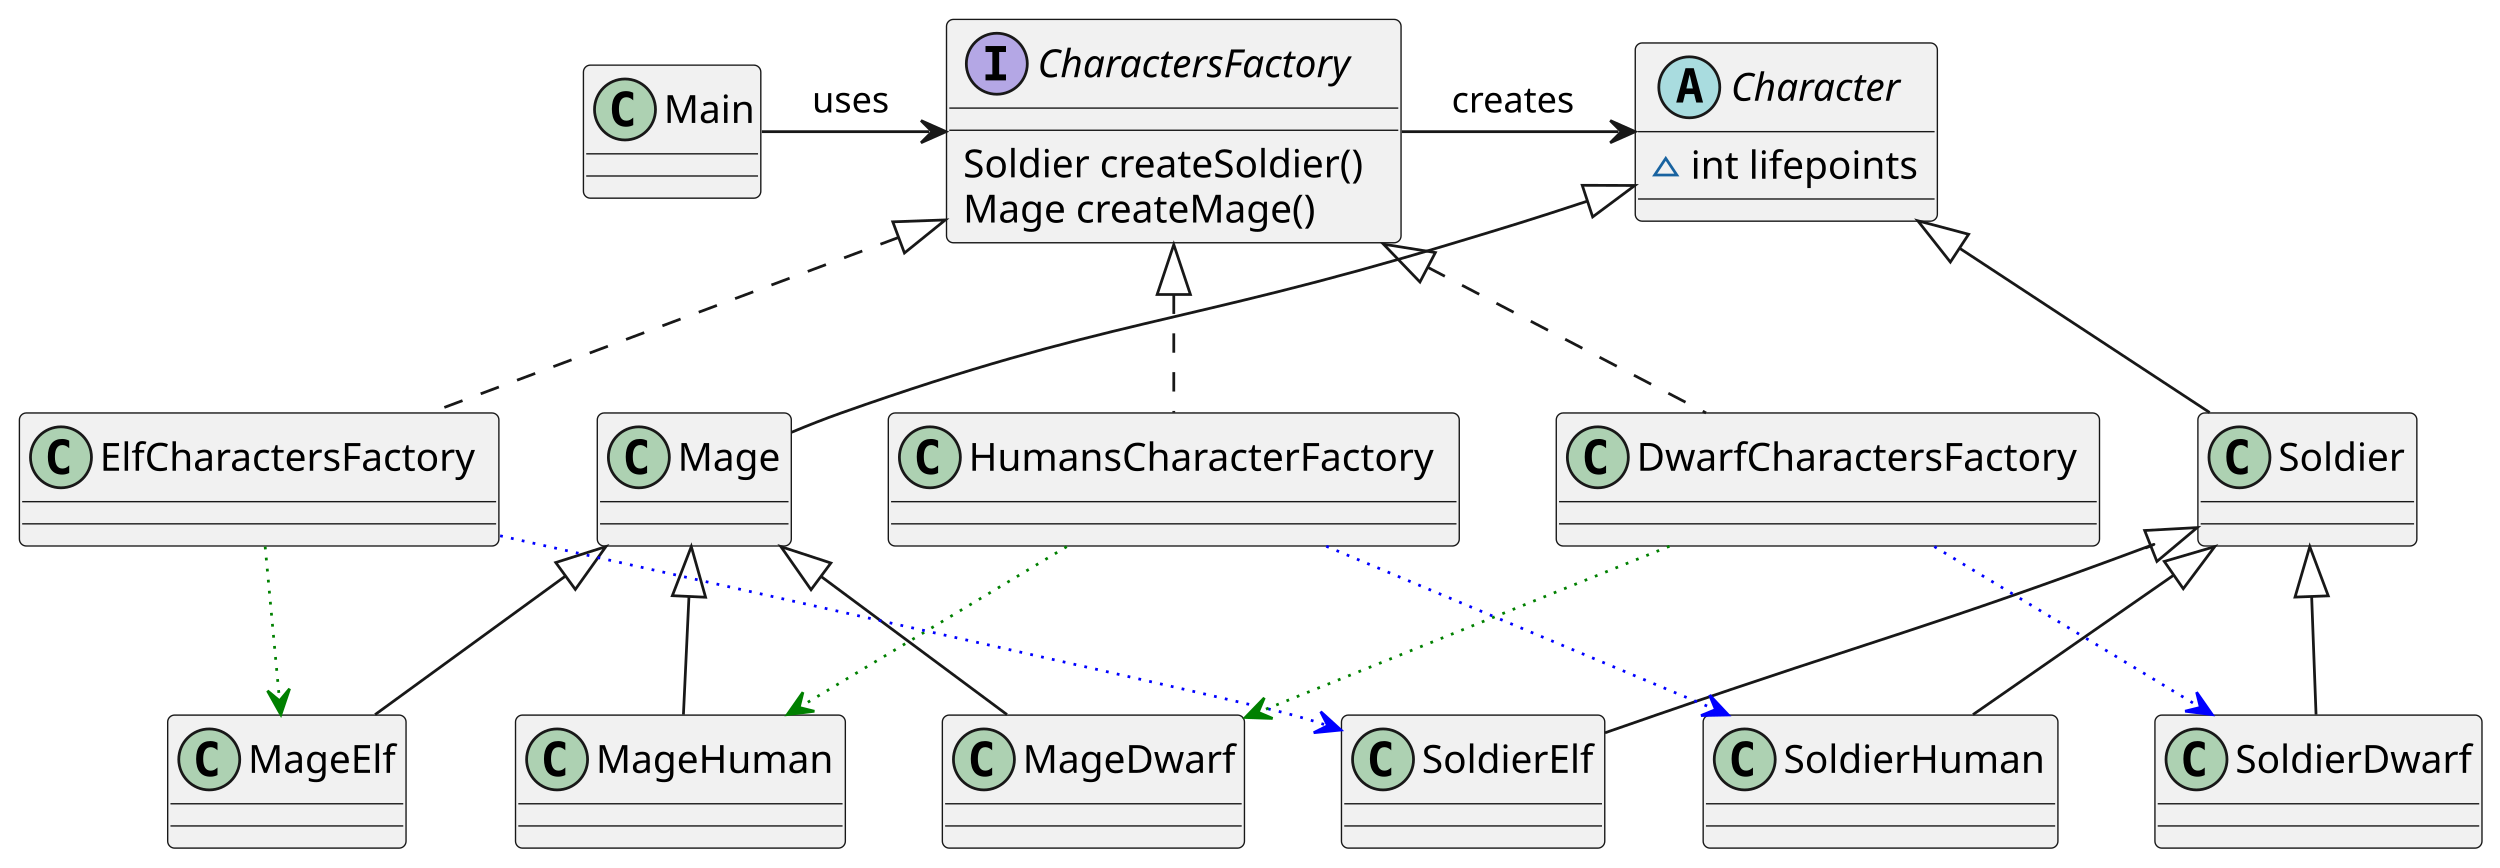
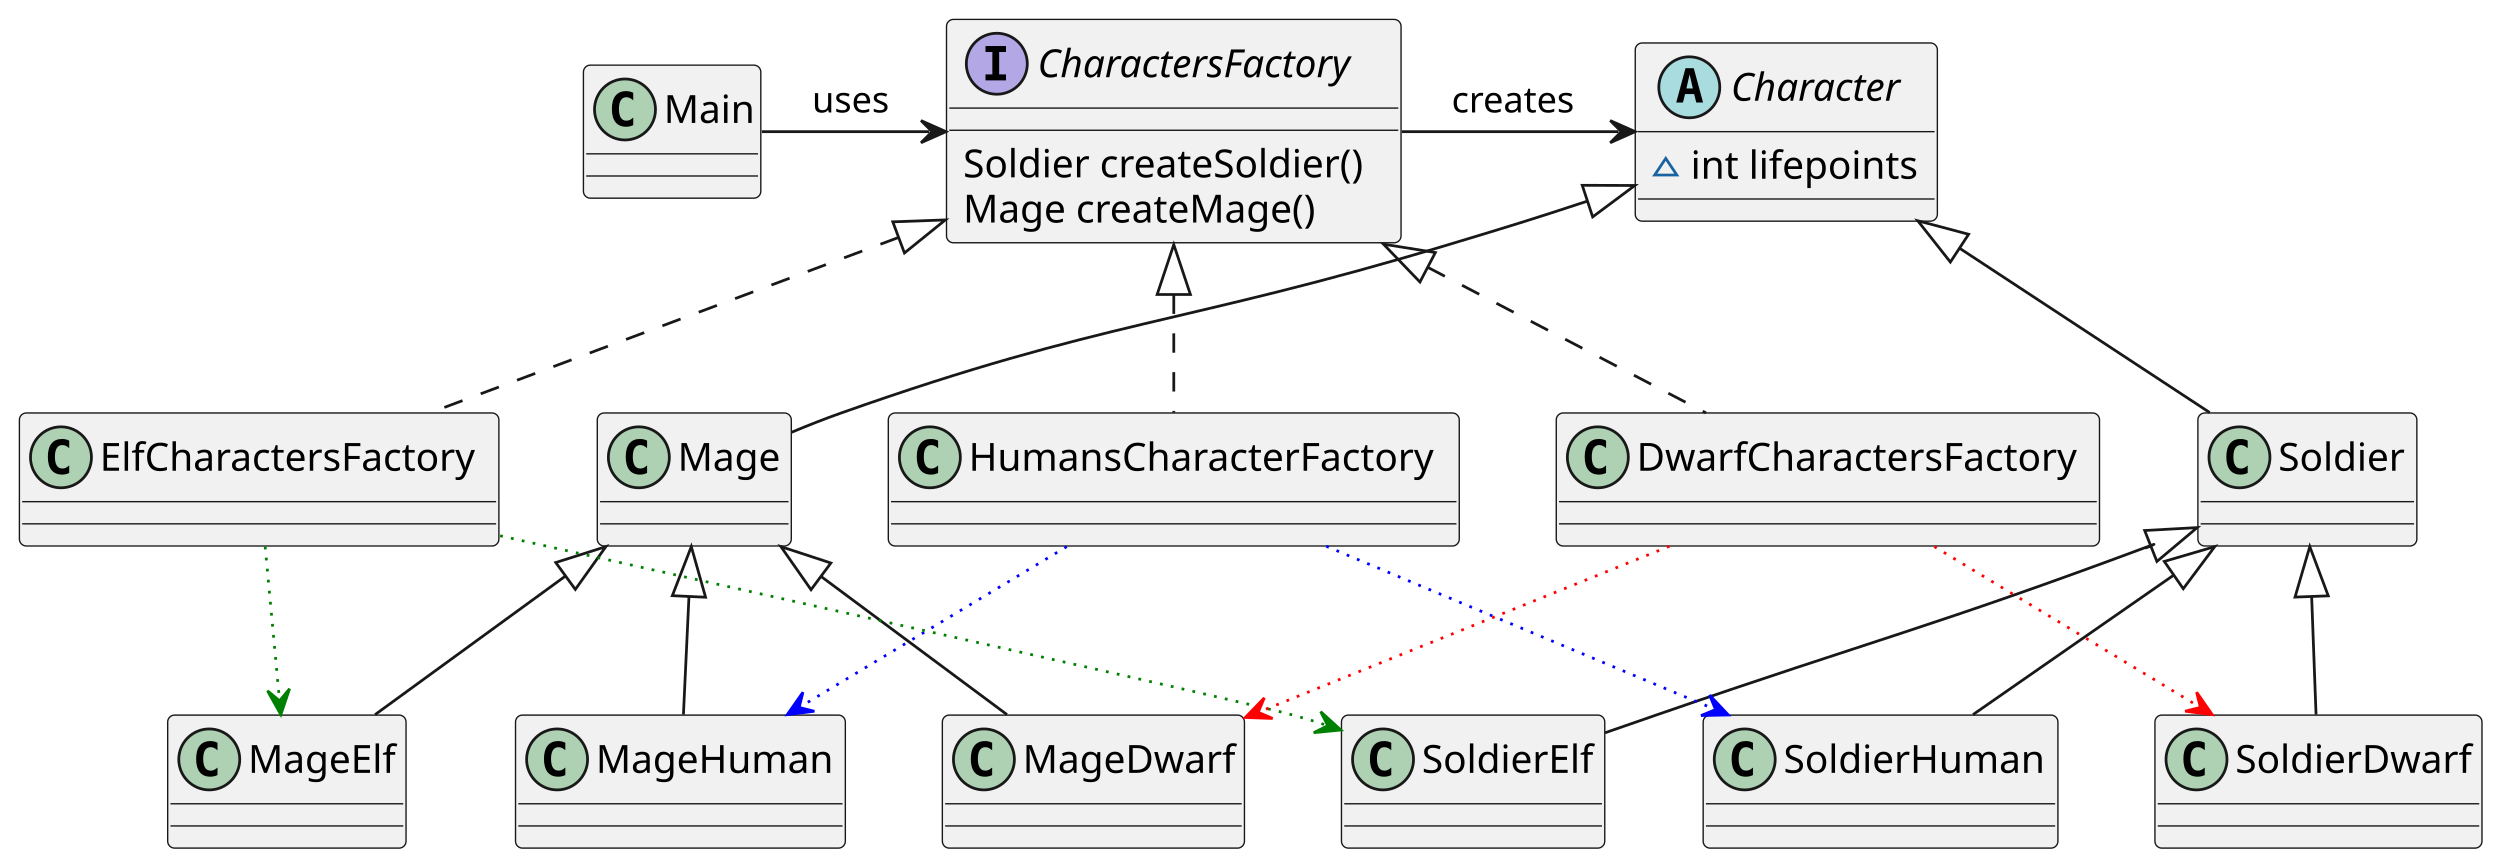
<svg xmlns="http://www.w3.org/2000/svg" contentStyleType="text/css" height="313px" preserveAspectRatio="none" style="width:902px;height:313px;background:#FFFFFF;" version="1.1" viewBox="0 0 902 313" width="902px" zoomAndPan="magnify">
  <defs />
  <g>
    <g id="elem_Character">
      <rect codeLine="1" fill="#F1F1F1" height="64.297" id="Character" rx="2.5" ry="2.5" style="stroke:#181818;stroke-width:0.5;" width="109" x="590" y="15.5" />
      <ellipse cx="609.5" cy="31.5" fill="#A9DCDF" rx="11" ry="11" style="stroke:#181818;stroke-width:1.0;" />
      <path d="M609.609,26.844 L608.453,31.922 L610.781,31.922 L609.609,26.844 Z M608.125,24.609 L611.109,24.609 L614.469,37 L612.016,37 L611.25,33.938 L607.969,33.938 L607.219,37 L604.781,37 L608.125,24.609 Z " fill="#000000" />
      <text fill="#000000" font-family="sans-serif" font-size="14" font-style="italic" lengthAdjust="spacing" textLength="67" x="624.5" y="36.347">Character</text>
      <line style="stroke:#181818;stroke-width:0.5;" x1="591" x2="698" y1="47.5" y2="47.5" />
      <polygon fill="none" points="601,57.148,597,63.148,605,63.148" style="stroke:#1963A0;stroke-width:1.0;" />
      <text fill="#000000" font-family="sans-serif" font-size="14" lengthAdjust="spacing" textLength="83" x="610" y="64.495">int lifepoints</text>
      <line style="stroke:#181818;stroke-width:0.5;" x1="591" x2="698" y1="71.797" y2="71.797" />
    </g>
    <g id="elem_Soldier">
      <rect codeLine="4" fill="#F1F1F1" height="48" id="Soldier" rx="2.5" ry="2.5" style="stroke:#181818;stroke-width:0.5;" width="79" x="793" y="149" />
      <ellipse cx="808" cy="165" fill="#ADD1B2" rx="11" ry="11" style="stroke:#181818;stroke-width:1.0;" />
      <path d="M810.969,170.641 Q810.391,170.938 809.75,171.078 Q809.109,171.234 808.406,171.234 Q805.906,171.234 804.578,169.594 Q803.266,167.938 803.266,164.812 Q803.266,161.688 804.578,160.031 Q805.906,158.375 808.406,158.375 Q809.109,158.375 809.75,158.531 Q810.406,158.688 810.969,158.984 L810.969,161.703 Q810.344,161.125 809.75,160.859 Q809.156,160.578 808.531,160.578 Q807.188,160.578 806.5,161.656 Q805.812,162.719 805.812,164.812 Q805.812,166.906 806.5,167.984 Q807.188,169.047 808.531,169.047 Q809.156,169.047 809.75,168.781 Q810.344,168.5 810.969,167.922 L810.969,170.641 Z " fill="#000000" />
      <text fill="#000000" font-family="sans-serif" font-size="14" lengthAdjust="spacing" textLength="47" x="822" y="169.847">Soldier</text>
      <line style="stroke:#181818;stroke-width:0.5;" x1="794" x2="871" y1="181" y2="181" />
      <line style="stroke:#181818;stroke-width:0.5;" x1="794" x2="871" y1="189" y2="189" />
    </g>
    <g id="elem_Mage">
      <rect codeLine="5" fill="#F1F1F1" height="48" id="Mage" rx="2.5" ry="2.5" style="stroke:#181818;stroke-width:0.5;" width="70" x="215.5" y="149" />
      <ellipse cx="230.5" cy="165" fill="#ADD1B2" rx="11" ry="11" style="stroke:#181818;stroke-width:1.0;" />
      <path d="M233.469,170.641 Q232.891,170.938 232.25,171.078 Q231.609,171.234 230.906,171.234 Q228.406,171.234 227.078,169.594 Q225.766,167.938 225.766,164.812 Q225.766,161.688 227.078,160.031 Q228.406,158.375 230.906,158.375 Q231.609,158.375 232.25,158.531 Q232.906,158.688 233.469,158.984 L233.469,161.703 Q232.844,161.125 232.25,160.859 Q231.656,160.578 231.031,160.578 Q229.688,160.578 229,161.656 Q228.312,162.719 228.312,164.812 Q228.312,166.906 229,167.984 Q229.688,169.047 231.031,169.047 Q231.656,169.047 232.25,168.781 Q232.844,168.5 233.469,167.922 L233.469,170.641 Z " fill="#000000" />
      <text fill="#000000" font-family="sans-serif" font-size="14" lengthAdjust="spacing" textLength="38" x="244.5" y="169.847">Mage</text>
      <line style="stroke:#181818;stroke-width:0.5;" x1="216.5" x2="284.5" y1="181" y2="181" />
      <line style="stroke:#181818;stroke-width:0.5;" x1="216.5" x2="284.5" y1="189" y2="189" />
    </g>
    <g id="elem_SoldierHuman">
      <rect codeLine="6" fill="#F1F1F1" height="48" id="SoldierHuman" rx="2.5" ry="2.5" style="stroke:#181818;stroke-width:0.5;" width="128" x="614.5" y="258" />
      <ellipse cx="629.5" cy="274" fill="#ADD1B2" rx="11" ry="11" style="stroke:#181818;stroke-width:1.0;" />
      <path d="M632.469,279.641 Q631.891,279.938 631.25,280.078 Q630.609,280.234 629.906,280.234 Q627.406,280.234 626.078,278.594 Q624.766,276.938 624.766,273.812 Q624.766,270.688 626.078,269.031 Q627.406,267.375 629.906,267.375 Q630.609,267.375 631.25,267.531 Q631.906,267.688 632.469,267.984 L632.469,270.703 Q631.844,270.125 631.25,269.859 Q630.656,269.578 630.031,269.578 Q628.688,269.578 628,270.656 Q627.312,271.719 627.312,273.812 Q627.312,275.906 628,276.984 Q628.688,278.047 630.031,278.047 Q630.656,278.047 631.25,277.781 Q631.844,277.5 632.469,276.922 L632.469,279.641 Z " fill="#000000" />
      <text fill="#000000" font-family="sans-serif" font-size="14" lengthAdjust="spacing" textLength="96" x="643.5" y="278.847">SoldierHuman</text>
      <line style="stroke:#181818;stroke-width:0.5;" x1="615.5" x2="741.5" y1="290" y2="290" />
      <line style="stroke:#181818;stroke-width:0.5;" x1="615.5" x2="741.5" y1="298" y2="298" />
    </g>
    <g id="elem_SoldierElf">
      <rect codeLine="7" fill="#F1F1F1" height="48" id="SoldierElf" rx="2.5" ry="2.5" style="stroke:#181818;stroke-width:0.5;" width="95" x="484" y="258" />
      <ellipse cx="499" cy="274" fill="#ADD1B2" rx="11" ry="11" style="stroke:#181818;stroke-width:1.0;" />
      <path d="M501.969,279.641 Q501.391,279.938 500.75,280.078 Q500.109,280.234 499.406,280.234 Q496.906,280.234 495.578,278.594 Q494.266,276.938 494.266,273.812 Q494.266,270.688 495.578,269.031 Q496.906,267.375 499.406,267.375 Q500.109,267.375 500.75,267.531 Q501.406,267.688 501.969,267.984 L501.969,270.703 Q501.344,270.125 500.75,269.859 Q500.156,269.578 499.531,269.578 Q498.188,269.578 497.5,270.656 Q496.812,271.719 496.812,273.812 Q496.812,275.906 497.5,276.984 Q498.188,278.047 499.531,278.047 Q500.156,278.047 500.75,277.781 Q501.344,277.5 501.969,276.922 L501.969,279.641 Z " fill="#000000" />
      <text fill="#000000" font-family="sans-serif" font-size="14" lengthAdjust="spacing" textLength="63" x="513" y="278.847">SoldierElf</text>
      <line style="stroke:#181818;stroke-width:0.5;" x1="485" x2="578" y1="290" y2="290" />
      <line style="stroke:#181818;stroke-width:0.5;" x1="485" x2="578" y1="298" y2="298" />
    </g>
    <g id="elem_SoldierDwarf">
      <rect codeLine="8" fill="#F1F1F1" height="48" id="SoldierDwarf" rx="2.5" ry="2.5" style="stroke:#181818;stroke-width:0.5;" width="118" x="777.5" y="258" />
      <ellipse cx="792.5" cy="274" fill="#ADD1B2" rx="11" ry="11" style="stroke:#181818;stroke-width:1.0;" />
      <path d="M795.469,279.641 Q794.891,279.938 794.25,280.078 Q793.609,280.234 792.906,280.234 Q790.406,280.234 789.078,278.594 Q787.766,276.938 787.766,273.812 Q787.766,270.688 789.078,269.031 Q790.406,267.375 792.906,267.375 Q793.609,267.375 794.25,267.531 Q794.906,267.688 795.469,267.984 L795.469,270.703 Q794.844,270.125 794.25,269.859 Q793.656,269.578 793.031,269.578 Q791.688,269.578 791,270.656 Q790.312,271.719 790.312,273.812 Q790.312,275.906 791,276.984 Q791.688,278.047 793.031,278.047 Q793.656,278.047 794.25,277.781 Q794.844,277.5 795.469,276.922 L795.469,279.641 Z " fill="#000000" />
      <text fill="#000000" font-family="sans-serif" font-size="14" lengthAdjust="spacing" textLength="86" x="806.5" y="278.847">SoldierDwarf</text>
      <line style="stroke:#181818;stroke-width:0.5;" x1="778.5" x2="894.5" y1="290" y2="290" />
      <line style="stroke:#181818;stroke-width:0.5;" x1="778.5" x2="894.5" y1="298" y2="298" />
    </g>
    <g id="elem_MageHuman">
      <rect codeLine="9" fill="#F1F1F1" height="48" id="MageHuman" rx="2.5" ry="2.5" style="stroke:#181818;stroke-width:0.5;" width="119" x="186" y="258" />
      <ellipse cx="201" cy="274" fill="#ADD1B2" rx="11" ry="11" style="stroke:#181818;stroke-width:1.0;" />
      <path d="M203.969,279.641 Q203.391,279.938 202.75,280.078 Q202.109,280.234 201.406,280.234 Q198.906,280.234 197.578,278.594 Q196.266,276.938 196.266,273.812 Q196.266,270.688 197.578,269.031 Q198.906,267.375 201.406,267.375 Q202.109,267.375 202.75,267.531 Q203.406,267.688 203.969,267.984 L203.969,270.703 Q203.344,270.125 202.75,269.859 Q202.156,269.578 201.531,269.578 Q200.188,269.578 199.5,270.656 Q198.812,271.719 198.812,273.812 Q198.812,275.906 199.5,276.984 Q200.188,278.047 201.531,278.047 Q202.156,278.047 202.75,277.781 Q203.344,277.5 203.969,276.922 L203.969,279.641 Z " fill="#000000" />
      <text fill="#000000" font-family="sans-serif" font-size="14" lengthAdjust="spacing" textLength="87" x="215" y="278.847">MageHuman</text>
      <line style="stroke:#181818;stroke-width:0.5;" x1="187" x2="304" y1="290" y2="290" />
      <line style="stroke:#181818;stroke-width:0.5;" x1="187" x2="304" y1="298" y2="298" />
    </g>
    <g id="elem_MageElf">
      <rect codeLine="10" fill="#F1F1F1" height="48" id="MageElf" rx="2.5" ry="2.5" style="stroke:#181818;stroke-width:0.5;" width="86" x="60.5" y="258" />
      <ellipse cx="75.5" cy="274" fill="#ADD1B2" rx="11" ry="11" style="stroke:#181818;stroke-width:1.0;" />
      <path d="M78.469,279.641 Q77.891,279.938 77.25,280.078 Q76.609,280.234 75.906,280.234 Q73.406,280.234 72.078,278.594 Q70.766,276.938 70.766,273.812 Q70.766,270.688 72.078,269.031 Q73.406,267.375 75.906,267.375 Q76.609,267.375 77.25,267.531 Q77.906,267.688 78.469,267.984 L78.469,270.703 Q77.844,270.125 77.25,269.859 Q76.656,269.578 76.031,269.578 Q74.688,269.578 74,270.656 Q73.312,271.719 73.312,273.812 Q73.312,275.906 74,276.984 Q74.688,278.047 76.031,278.047 Q76.656,278.047 77.25,277.781 Q77.844,277.5 78.469,276.922 L78.469,279.641 Z " fill="#000000" />
      <text fill="#000000" font-family="sans-serif" font-size="14" lengthAdjust="spacing" textLength="54" x="89.5" y="278.847">MageElf</text>
      <line style="stroke:#181818;stroke-width:0.5;" x1="61.5" x2="145.5" y1="290" y2="290" />
      <line style="stroke:#181818;stroke-width:0.5;" x1="61.5" x2="145.5" y1="298" y2="298" />
    </g>
    <g id="elem_MageDwarf">
      <rect codeLine="11" fill="#F1F1F1" height="48" id="MageDwarf" rx="2.5" ry="2.5" style="stroke:#181818;stroke-width:0.5;" width="109" x="340" y="258" />
      <ellipse cx="355" cy="274" fill="#ADD1B2" rx="11" ry="11" style="stroke:#181818;stroke-width:1.0;" />
      <path d="M357.969,279.641 Q357.391,279.938 356.75,280.078 Q356.109,280.234 355.406,280.234 Q352.906,280.234 351.578,278.594 Q350.266,276.938 350.266,273.812 Q350.266,270.688 351.578,269.031 Q352.906,267.375 355.406,267.375 Q356.109,267.375 356.75,267.531 Q357.406,267.688 357.969,267.984 L357.969,270.703 Q357.344,270.125 356.75,269.859 Q356.156,269.578 355.531,269.578 Q354.188,269.578 353.5,270.656 Q352.812,271.719 352.812,273.812 Q352.812,275.906 353.5,276.984 Q354.188,278.047 355.531,278.047 Q356.156,278.047 356.75,277.781 Q357.344,277.5 357.969,276.922 L357.969,279.641 Z " fill="#000000" />
      <text fill="#000000" font-family="sans-serif" font-size="14" lengthAdjust="spacing" textLength="77" x="369" y="278.847">MageDwarf</text>
      <line style="stroke:#181818;stroke-width:0.5;" x1="341" x2="448" y1="290" y2="290" />
      <line style="stroke:#181818;stroke-width:0.5;" x1="341" x2="448" y1="298" y2="298" />
    </g>
    <g id="elem_CharactersFactory">
      <rect codeLine="12" fill="#F1F1F1" height="80.594" id="CharactersFactory" rx="2.5" ry="2.5" style="stroke:#181818;stroke-width:0.5;" width="164" x="341.5" y="7" />
      <ellipse cx="359.65" cy="23" fill="#B4A7E5" rx="11" ry="11" style="stroke:#181818;stroke-width:1.0;" />
      <path d="M355.572,18.766 L355.572,16.609 L362.962,16.609 L362.962,18.766 L360.494,18.766 L360.494,26.844 L362.962,26.844 L362.962,29 L355.572,29 L355.572,26.844 L358.041,26.844 L358.041,18.766 L355.572,18.766 Z " fill="#000000" />
      <text fill="#000000" font-family="sans-serif" font-size="14" font-style="italic" lengthAdjust="spacing" textLength="125" x="374.35" y="27.847">CharactersFactory</text>
      <line style="stroke:#181818;stroke-width:0.5;" x1="342.5" x2="504.5" y1="39" y2="39" />
      <line style="stroke:#181818;stroke-width:0.5;" x1="342.5" x2="504.5" y1="47" y2="47" />
      <text fill="#000000" font-family="sans-serif" font-size="14" lengthAdjust="spacing" textLength="152" x="347.5" y="63.995">Soldier createSoldier()</text>
      <text fill="#000000" font-family="sans-serif" font-size="14" lengthAdjust="spacing" textLength="134" x="347.5" y="80.292">Mage createMage()</text>
    </g>
    <g id="elem_HumansCharacterFactory">
      <rect codeLine="16" fill="#F1F1F1" height="48" id="HumansCharacterFactory" rx="2.5" ry="2.5" style="stroke:#181818;stroke-width:0.5;" width="206" x="320.5" y="149" />
      <ellipse cx="335.5" cy="165" fill="#ADD1B2" rx="11" ry="11" style="stroke:#181818;stroke-width:1.0;" />
      <path d="M338.469,170.641 Q337.891,170.938 337.25,171.078 Q336.609,171.234 335.906,171.234 Q333.406,171.234 332.078,169.594 Q330.766,167.938 330.766,164.812 Q330.766,161.688 332.078,160.031 Q333.406,158.375 335.906,158.375 Q336.609,158.375 337.25,158.531 Q337.906,158.688 338.469,158.984 L338.469,161.703 Q337.844,161.125 337.25,160.859 Q336.656,160.578 336.031,160.578 Q334.688,160.578 334,161.656 Q333.312,162.719 333.312,164.812 Q333.312,166.906 334,167.984 Q334.688,169.047 336.031,169.047 Q336.656,169.047 337.25,168.781 Q337.844,168.5 338.469,167.922 L338.469,170.641 Z " fill="#000000" />
      <text fill="#000000" font-family="sans-serif" font-size="14" lengthAdjust="spacing" textLength="174" x="349.5" y="169.847">HumansCharacterFactory</text>
      <line style="stroke:#181818;stroke-width:0.5;" x1="321.5" x2="525.5" y1="181" y2="181" />
      <line style="stroke:#181818;stroke-width:0.5;" x1="321.5" x2="525.5" y1="189" y2="189" />
    </g>
    <g id="elem_ElfCharactersFactory">
      <rect codeLine="17" fill="#F1F1F1" height="48" id="ElfCharactersFactory" rx="2.5" ry="2.5" style="stroke:#181818;stroke-width:0.5;" width="173" x="7" y="149" />
      <ellipse cx="22" cy="165" fill="#ADD1B2" rx="11" ry="11" style="stroke:#181818;stroke-width:1.0;" />
      <path d="M24.969,170.641 Q24.391,170.938 23.75,171.078 Q23.109,171.234 22.406,171.234 Q19.906,171.234 18.578,169.594 Q17.266,167.938 17.266,164.812 Q17.266,161.688 18.578,160.031 Q19.906,158.375 22.406,158.375 Q23.109,158.375 23.75,158.531 Q24.406,158.688 24.969,158.984 L24.969,161.703 Q24.344,161.125 23.75,160.859 Q23.156,160.578 22.531,160.578 Q21.188,160.578 20.5,161.656 Q19.812,162.719 19.812,164.812 Q19.812,166.906 20.5,167.984 Q21.188,169.047 22.531,169.047 Q23.156,169.047 23.75,168.781 Q24.344,168.5 24.969,167.922 L24.969,170.641 Z " fill="#000000" />
      <text fill="#000000" font-family="sans-serif" font-size="14" lengthAdjust="spacing" textLength="141" x="36" y="169.847">ElfCharactersFactory</text>
      <line style="stroke:#181818;stroke-width:0.5;" x1="8" x2="179" y1="181" y2="181" />
      <line style="stroke:#181818;stroke-width:0.5;" x1="8" x2="179" y1="189" y2="189" />
    </g>
    <g id="elem_DwarfCharactersFactory">
      <rect codeLine="18" fill="#F1F1F1" height="48" id="DwarfCharactersFactory" rx="2.5" ry="2.5" style="stroke:#181818;stroke-width:0.5;" width="196" x="561.5" y="149" />
      <ellipse cx="576.5" cy="165" fill="#ADD1B2" rx="11" ry="11" style="stroke:#181818;stroke-width:1.0;" />
      <path d="M579.469,170.641 Q578.891,170.938 578.25,171.078 Q577.609,171.234 576.906,171.234 Q574.406,171.234 573.078,169.594 Q571.766,167.938 571.766,164.812 Q571.766,161.688 573.078,160.031 Q574.406,158.375 576.906,158.375 Q577.609,158.375 578.25,158.531 Q578.906,158.688 579.469,158.984 L579.469,161.703 Q578.844,161.125 578.25,160.859 Q577.656,160.578 577.031,160.578 Q575.688,160.578 575,161.656 Q574.312,162.719 574.312,164.812 Q574.312,166.906 575,167.984 Q575.688,169.047 577.031,169.047 Q577.656,169.047 578.25,168.781 Q578.844,168.5 579.469,167.922 L579.469,170.641 Z " fill="#000000" />
      <text fill="#000000" font-family="sans-serif" font-size="14" lengthAdjust="spacing" textLength="164" x="590.5" y="169.847">DwarfCharactersFactory</text>
      <line style="stroke:#181818;stroke-width:0.5;" x1="562.5" x2="756.5" y1="181" y2="181" />
      <line style="stroke:#181818;stroke-width:0.5;" x1="562.5" x2="756.5" y1="189" y2="189" />
    </g>
    <g id="elem_Main">
      <rect codeLine="25" fill="#F1F1F1" height="48" id="Main" rx="2.5" ry="2.5" style="stroke:#181818;stroke-width:0.5;" width="64" x="210.5" y="23.5" />
      <ellipse cx="225.5" cy="39.5" fill="#ADD1B2" rx="11" ry="11" style="stroke:#181818;stroke-width:1.0;" />
      <path d="M228.469,45.141 Q227.891,45.438 227.25,45.578 Q226.609,45.734 225.906,45.734 Q223.406,45.734 222.078,44.094 Q220.766,42.438 220.766,39.312 Q220.766,36.188 222.078,34.531 Q223.406,32.875 225.906,32.875 Q226.609,32.875 227.25,33.031 Q227.906,33.188 228.469,33.484 L228.469,36.203 Q227.844,35.625 227.25,35.359 Q226.656,35.078 226.031,35.078 Q224.688,35.078 224,36.156 Q223.312,37.219 223.312,39.312 Q223.312,41.406 224,42.484 Q224.688,43.547 226.031,43.547 Q226.656,43.547 227.25,43.281 Q227.844,43 228.469,42.422 L228.469,45.141 Z " fill="#000000" />
      <text fill="#000000" font-family="sans-serif" font-size="14" lengthAdjust="spacing" textLength="32" x="239.5" y="44.347">Main</text>
      <line style="stroke:#181818;stroke-width:0.5;" x1="211.5" x2="273.5" y1="55.5" y2="55.5" />
      <line style="stroke:#181818;stroke-width:0.5;" x1="211.5" x2="273.5" y1="63.5" y2="63.5" />
    </g>
    <g id="link_Character_Soldier">
      <path d="M706.984,89.544 C739.724,111.054 767.51,129.3 797.24,148.84 " fill="none" id="Character-backto-Soldier" style="stroke:#181818;stroke-width:1.0;" />
      <polygon fill="none" points="691.94,79.66,703.689,94.558,710.278,84.529,691.94,79.66" style="stroke:#181818;stroke-width:1.0;" />
    </g>
    <g id="link_Character_Mage">
      <path d="M572.755,72.555 C552.035,79.385 545.29,81.43 523.5,88 C426.36,117.31 399.16,115.17 303.5,149 C297.64,151.07 291.51,153.49 285.58,155.97 " fill="none" id="Character-backto-Mage" style="stroke:#181818;stroke-width:1.0;" />
      <polygon fill="none" points="589.85,66.92,570.876,66.857,574.633,78.254,589.85,66.92" style="stroke:#181818;stroke-width:1.0;" />
    </g>
    <g id="link_Soldier_SoldierHuman">
      <path d="M784.296,207.488 C758.466,225.428 737.67,239.89 711.85,257.83 " fill="none" id="Soldier-backto-SoldierHuman" style="stroke:#181818;stroke-width:1.0;" />
      <polygon fill="none" points="799.08,197.22,780.873,202.56,787.719,212.416,799.08,197.22" style="stroke:#181818;stroke-width:1.0;" />
    </g>
    <g id="link_Soldier_SoldierElf">
      <path d="M776.004,196.985 C770.244,199.265 781.1,194.91 775.5,197 C697.14,226.21 676.54,230.68 597.5,258 C591.54,260.06 585.27,262.23 579.08,264.39 " fill="none" id="Soldier-backto-SoldierElf" style="stroke:#181818;stroke-width:1.0;" />
      <polygon fill="none" points="792.74,190.36,773.795,191.406,778.212,202.564,792.74,190.36" style="stroke:#181818;stroke-width:1.0;" />
    </g>
    <g id="link_Soldier_SoldierDwarf">
      <path d="M834.042,215.208 C834.712,233.148 834.96,239.89 835.63,257.83 " fill="none" id="Soldier-backto-SoldierDwarf" style="stroke:#181818;stroke-width:1.0;" />
      <polygon fill="none" points="833.37,197.22,828.046,215.431,840.038,214.983,833.37,197.22" style="stroke:#181818;stroke-width:1.0;" />
    </g>
    <g id="link_Mage_MageHuman">
      <path d="M248.578,215.2 C247.738,233.14 247.42,239.89 246.58,257.83 " fill="none" id="Mage-backto-MageHuman" style="stroke:#181818;stroke-width:1.0;" />
      <polygon fill="none" points="249.42,197.22,242.585,214.92,254.571,215.481,249.42,197.22" style="stroke:#181818;stroke-width:1.0;" />
    </g>
    <g id="link_Mage_MageElf">
      <path d="M204.046,207.812 C179.396,225.752 159.98,239.89 135.33,257.83 " fill="none" id="Mage-backto-MageElf" style="stroke:#181818;stroke-width:1.0;" />
      <polygon fill="none" points="218.6,197.22,200.516,202.961,207.577,212.663,218.6,197.22" style="stroke:#181818;stroke-width:1.0;" />
    </g>
    <g id="link_Mage_MageDwarf">
      <path d="M296.199,207.954 C320.349,225.894 339.18,239.89 363.32,257.83 " fill="none" id="Mage-backto-MageDwarf" style="stroke:#181818;stroke-width:1.0;" />
      <polygon fill="none" points="281.75,197.22,292.621,212.77,299.777,203.137,281.75,197.22" style="stroke:#181818;stroke-width:1.0;" />
    </g>
    <g id="link_CharactersFactory_HumansCharacterFactory">
      <path d="M423.5,106.26 C423.5,126.28 423.5,131.86 423.5,148.88 " fill="none" id="CharactersFactory-backto-HumansCharacterFactory" style="stroke:#181818;stroke-width:1.0;stroke-dasharray:7.0,7.0;" />
      <polygon fill="none" points="423.5,88.26,417.5,106.26,429.5,106.26,423.5,88.26" style="stroke:#181818;stroke-width:1.0;" />
    </g>
    <g id="link_CharactersFactory_ElfCharactersFactory">
      <path d="M324.221,85.657 C266.561,107.227 207.65,129.28 155.19,148.91 " fill="none" id="CharactersFactory-backto-ElfCharactersFactory" style="stroke:#181818;stroke-width:1.0;stroke-dasharray:7.0,7.0;" />
      <polygon fill="none" points="341.08,79.35,322.119,80.037,326.323,91.276,341.08,79.35" style="stroke:#181818;stroke-width:1.0;" />
    </g>
    <g id="link_CharactersFactory_DwarfCharactersFactory">
      <path d="M515.099,96.434 C553.519,116.534 582.9,131.92 615.55,149 " fill="none" id="CharactersFactory-backto-DwarfCharactersFactory" style="stroke:#181818;stroke-width:1.0;stroke-dasharray:7.0,7.0;" />
      <polygon fill="none" points="499.15,88.09,512.318,101.751,517.88,91.118,499.15,88.09" style="stroke:#181818;stroke-width:1.0;" />
    </g>
    <g id="link_HumansCharacterFactory_SoldierHuman">
      <path codeLine="19" d="M478.52,197.09 C521.42,215.09 575.177,237.648 618.047,255.638 " fill="none" id="HumansCharacterFactory-to-SoldierHuman" style="stroke:#0000FF;stroke-width:1.0;stroke-dasharray:1.0,3.0;" />
      <polygon fill="#0000FF" points="623.58,257.96,616.829,250.789,618.97,256.025,613.733,258.166,623.58,257.96" style="stroke:#0000FF;stroke-width:1.0;" />
    </g>
    <g id="link_HumansCharacterFactory_MageHuman">
-       <path codeLine="20" d="M384.88,197.22 C355.02,215.16 319.032,236.798 289.192,254.738 " fill="none" id="HumansCharacterFactory-to-MageHuman" style="stroke:#008000;stroke-width:1.0;stroke-dasharray:1.0,3.0;" />
-       <polygon fill="#008000" points="284.05,257.83,293.824,256.621,288.335,255.254,289.702,249.765,284.05,257.83" style="stroke:#008000;stroke-width:1.0;" />
+       <path codeLine="20" d="M384.88,197.22 C355.02,215.16 319.032,236.798 289.192,254.738 " fill="none" id="HumansCharacterFactory-to-MageHuman" style="stroke:#0000FF;stroke-width:1.0;stroke-dasharray:1.0,3.0;" />
+       <polygon fill="#0000FF" points="284.05,257.83,293.824,256.621,288.335,255.254,289.702,249.765,284.05,257.83" style="stroke:#0000FF;stroke-width:1.0;" />
    </g>
    <g id="link_ElfCharactersFactory_SoldierElf">
-       <path codeLine="21" d="M180.44,193.31 C286.26,216.85 452.67,254.01 466.5,258 C472.14,259.63 472.305,259.582 478.095,261.502 " fill="none" id="ElfCharactersFactory-to-SoldierElf" style="stroke:#0000FF;stroke-width:1.0;stroke-dasharray:1.0,3.0;" />
-       <polygon fill="#0000FF" points="483.79,263.39,476.506,256.76,479.044,261.816,473.988,264.354,483.79,263.39" style="stroke:#0000FF;stroke-width:1.0;" />
+       <path codeLine="21" d="M180.44,193.31 C286.26,216.85 452.67,254.01 466.5,258 C472.14,259.63 472.305,259.582 478.095,261.502 " fill="none" id="ElfCharactersFactory-to-SoldierElf" style="stroke:#008000;stroke-width:1.0;stroke-dasharray:1.0,3.0;" />
+       <polygon fill="#008000" points="483.79,263.39,476.506,256.76,479.044,261.816,473.988,264.354,483.79,263.39" style="stroke:#008000;stroke-width:1.0;" />
    </g>
    <g id="link_ElfCharactersFactory_MageElf">
      <path codeLine="22" d="M95.67,197.22 C97.35,215.16 99.104,233.916 100.774,251.856 " fill="none" id="ElfCharactersFactory-to-MageElf" style="stroke:#008000;stroke-width:1.0;stroke-dasharray:1.0,3.0;" />
      <polygon fill="#008000" points="101.33,257.83,104.479,248.498,100.867,252.851,96.513,249.239,101.33,257.83" style="stroke:#008000;stroke-width:1.0;" />
    </g>
    <g id="link_DwarfCharactersFactory_SoldierDwarf">
-       <path codeLine="23" d="M697.91,197.22 C727.6,215.16 763.366,236.786 793.036,254.726 " fill="none" id="DwarfCharactersFactory-to-SoldierDwarf" style="stroke:#0000FF;stroke-width:1.0;stroke-dasharray:1.0,3.0;" />
-       <polygon fill="#0000FF" points="798.17,257.83,792.538,249.75,793.891,255.243,788.399,256.596,798.17,257.83" style="stroke:#0000FF;stroke-width:1.0;" />
+       <path codeLine="23" d="M697.91,197.22 C727.6,215.16 763.366,236.786 793.036,254.726 " fill="none" id="DwarfCharactersFactory-to-SoldierDwarf" style="stroke:#FF0000;stroke-width:1.0;stroke-dasharray:1.0,3.0;" />
+       <polygon fill="#FF0000" points="798.17,257.83,792.538,249.75,793.891,255.243,788.399,256.596,798.17,257.83" style="stroke:#FF0000;stroke-width:1.0;" />
    </g>
    <g id="link_DwarfCharactersFactory_MageDwarf">
-       <path codeLine="24" d="M602.33,197.09 C556.98,215.39 499.584,238.574 454.874,256.624 " fill="none" id="DwarfCharactersFactory-to-MageDwarf" style="stroke:#008000;stroke-width:1.0;stroke-dasharray:1.0,3.0;" />
-       <polygon fill="#008000" points="449.31,258.87,459.153,259.21,453.946,256.998,456.158,251.792,449.31,258.87" style="stroke:#008000;stroke-width:1.0;" />
+       <path codeLine="24" d="M602.33,197.09 C556.98,215.39 499.584,238.574 454.874,256.624 " fill="none" id="DwarfCharactersFactory-to-MageDwarf" style="stroke:#FF0000;stroke-width:1.0;stroke-dasharray:1.0,3.0;" />
+       <polygon fill="#FF0000" points="449.31,258.87,459.153,259.21,453.946,256.998,456.158,251.792,449.31,258.87" style="stroke:#FF0000;stroke-width:1.0;" />
    </g>
    <g id="link_Main_CharactersFactory">
      <path codeLine="26" d="M274.86,47.5 C293.47,47.5 311.76,47.5 335.3,47.5 " fill="none" id="Main-to-CharactersFactory" style="stroke:#181818;stroke-width:1.0;" />
      <polygon fill="#181818" points="341.3,47.5,332.3,43.5,336.3,47.5,332.3,51.5,341.3,47.5" style="stroke:#181818;stroke-width:1.0;" />
      <text fill="#000000" font-family="sans-serif" font-size="13" lengthAdjust="spacing" textLength="30" x="293" y="40.567">uses</text>
    </g>
    <g id="link_CharactersFactory_Character">
      <path codeLine="27" d="M505.79,47.5 C533.9,47.5 558.61,47.5 583.97,47.5 " fill="none" id="CharactersFactory-to-Character" style="stroke:#181818;stroke-width:1.0;" />
      <polygon fill="#181818" points="589.97,47.5,580.97,43.5,584.97,47.5,580.97,51.5,589.97,47.5" style="stroke:#181818;stroke-width:1.0;" />
      <text fill="#000000" font-family="sans-serif" font-size="13" lengthAdjust="spacing" textLength="48" x="523.75" y="40.567">creates</text>
    </g>
  </g>
</svg>
